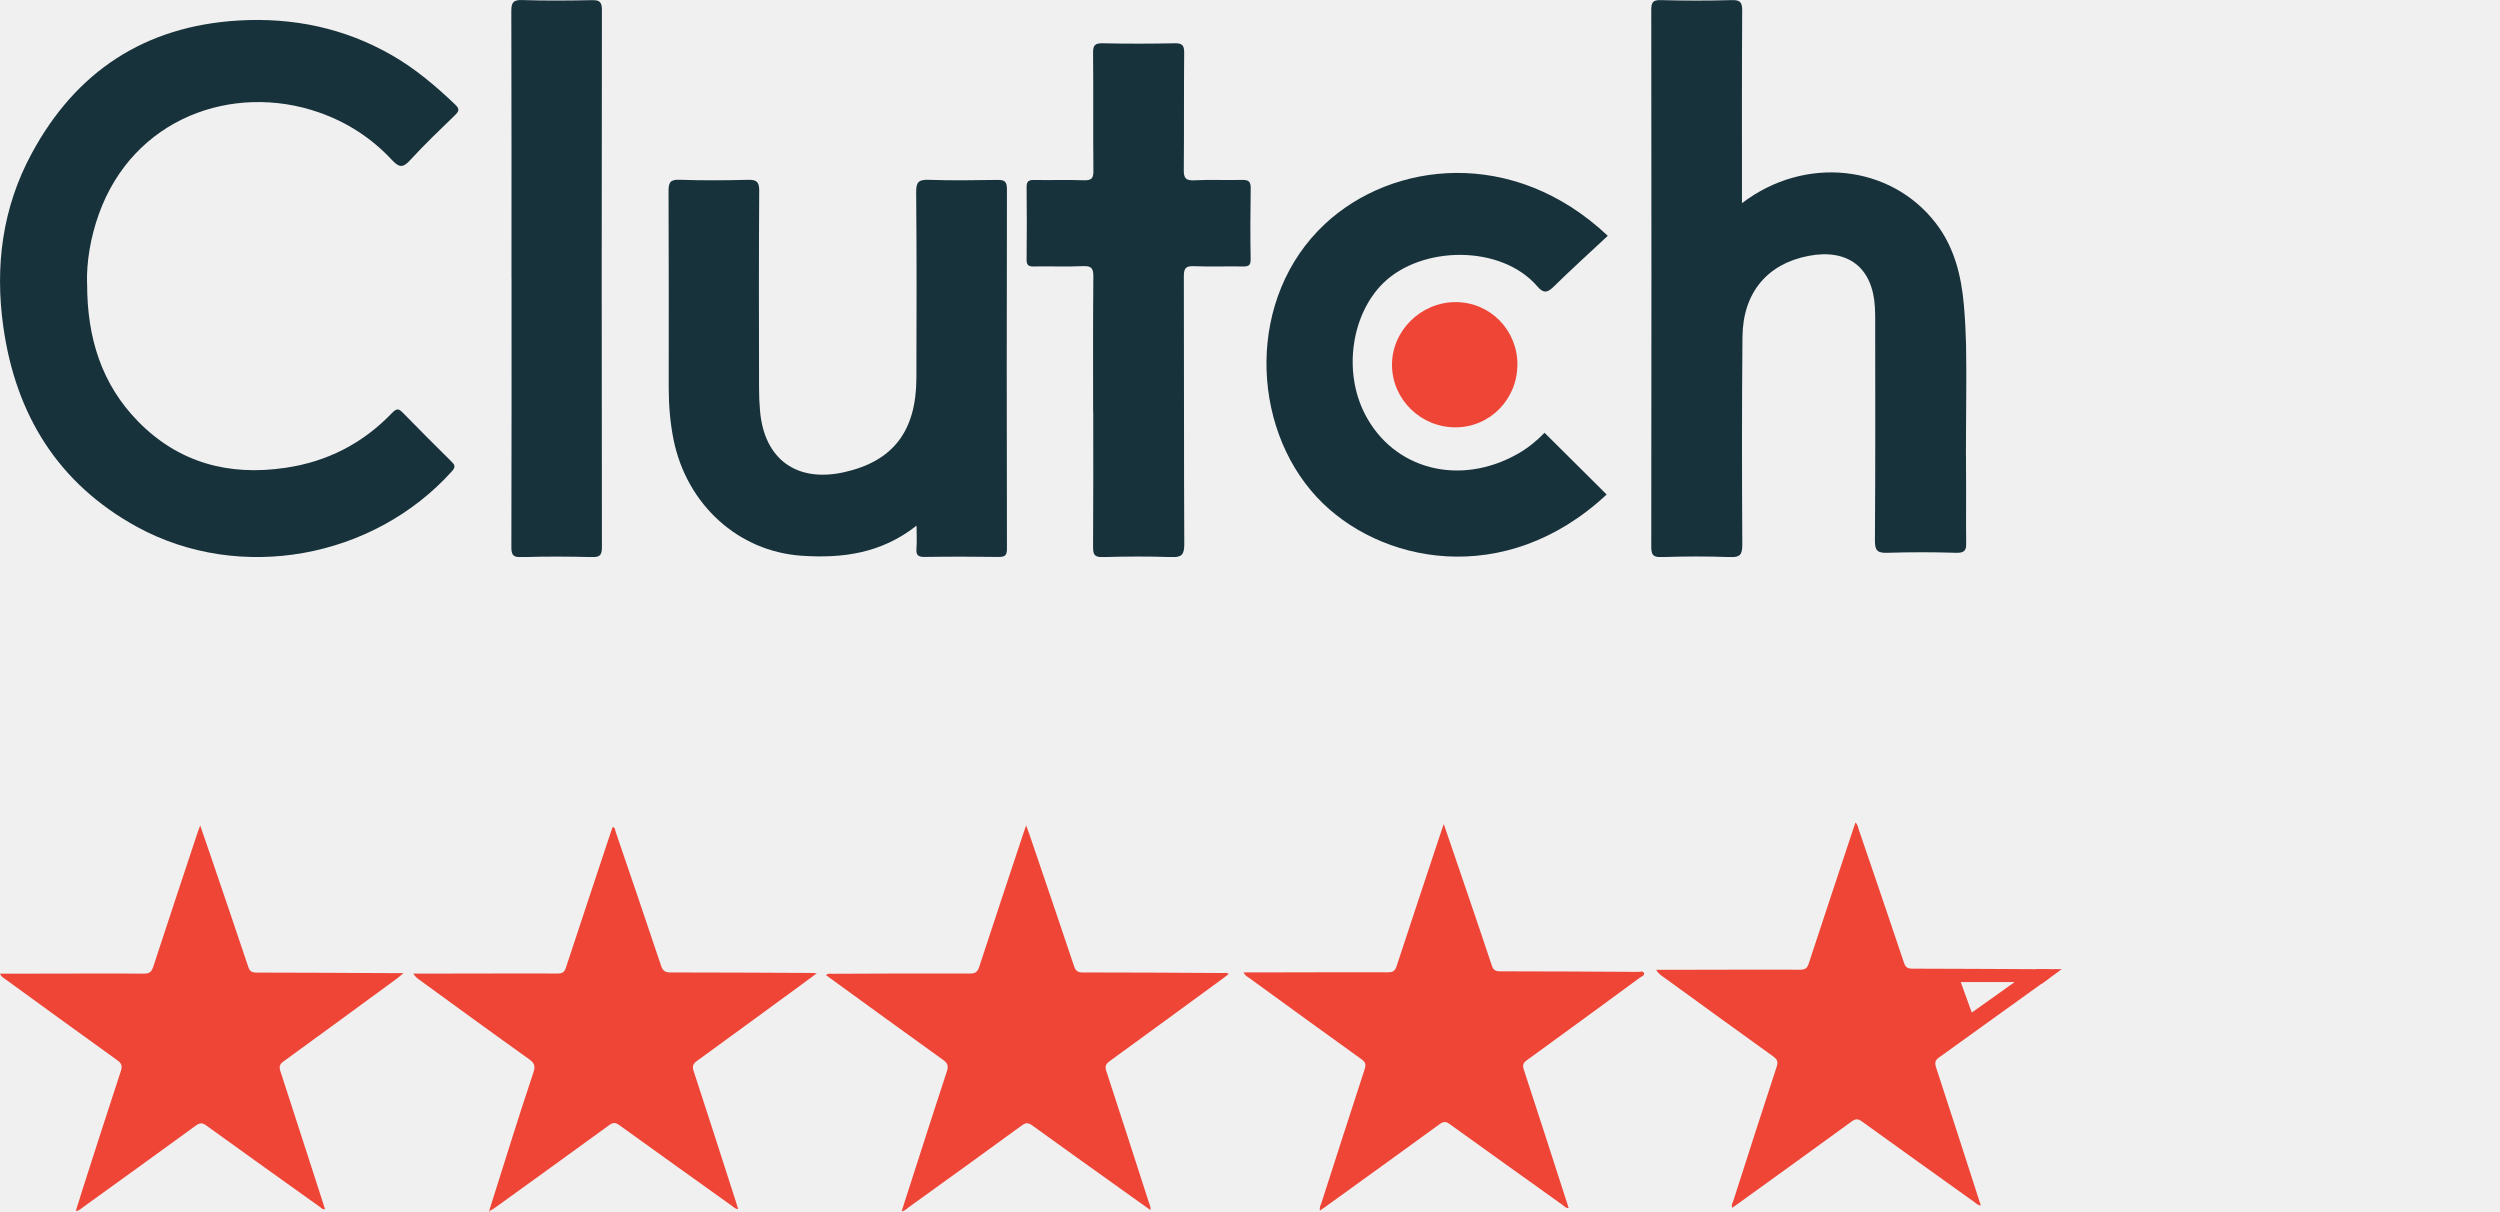
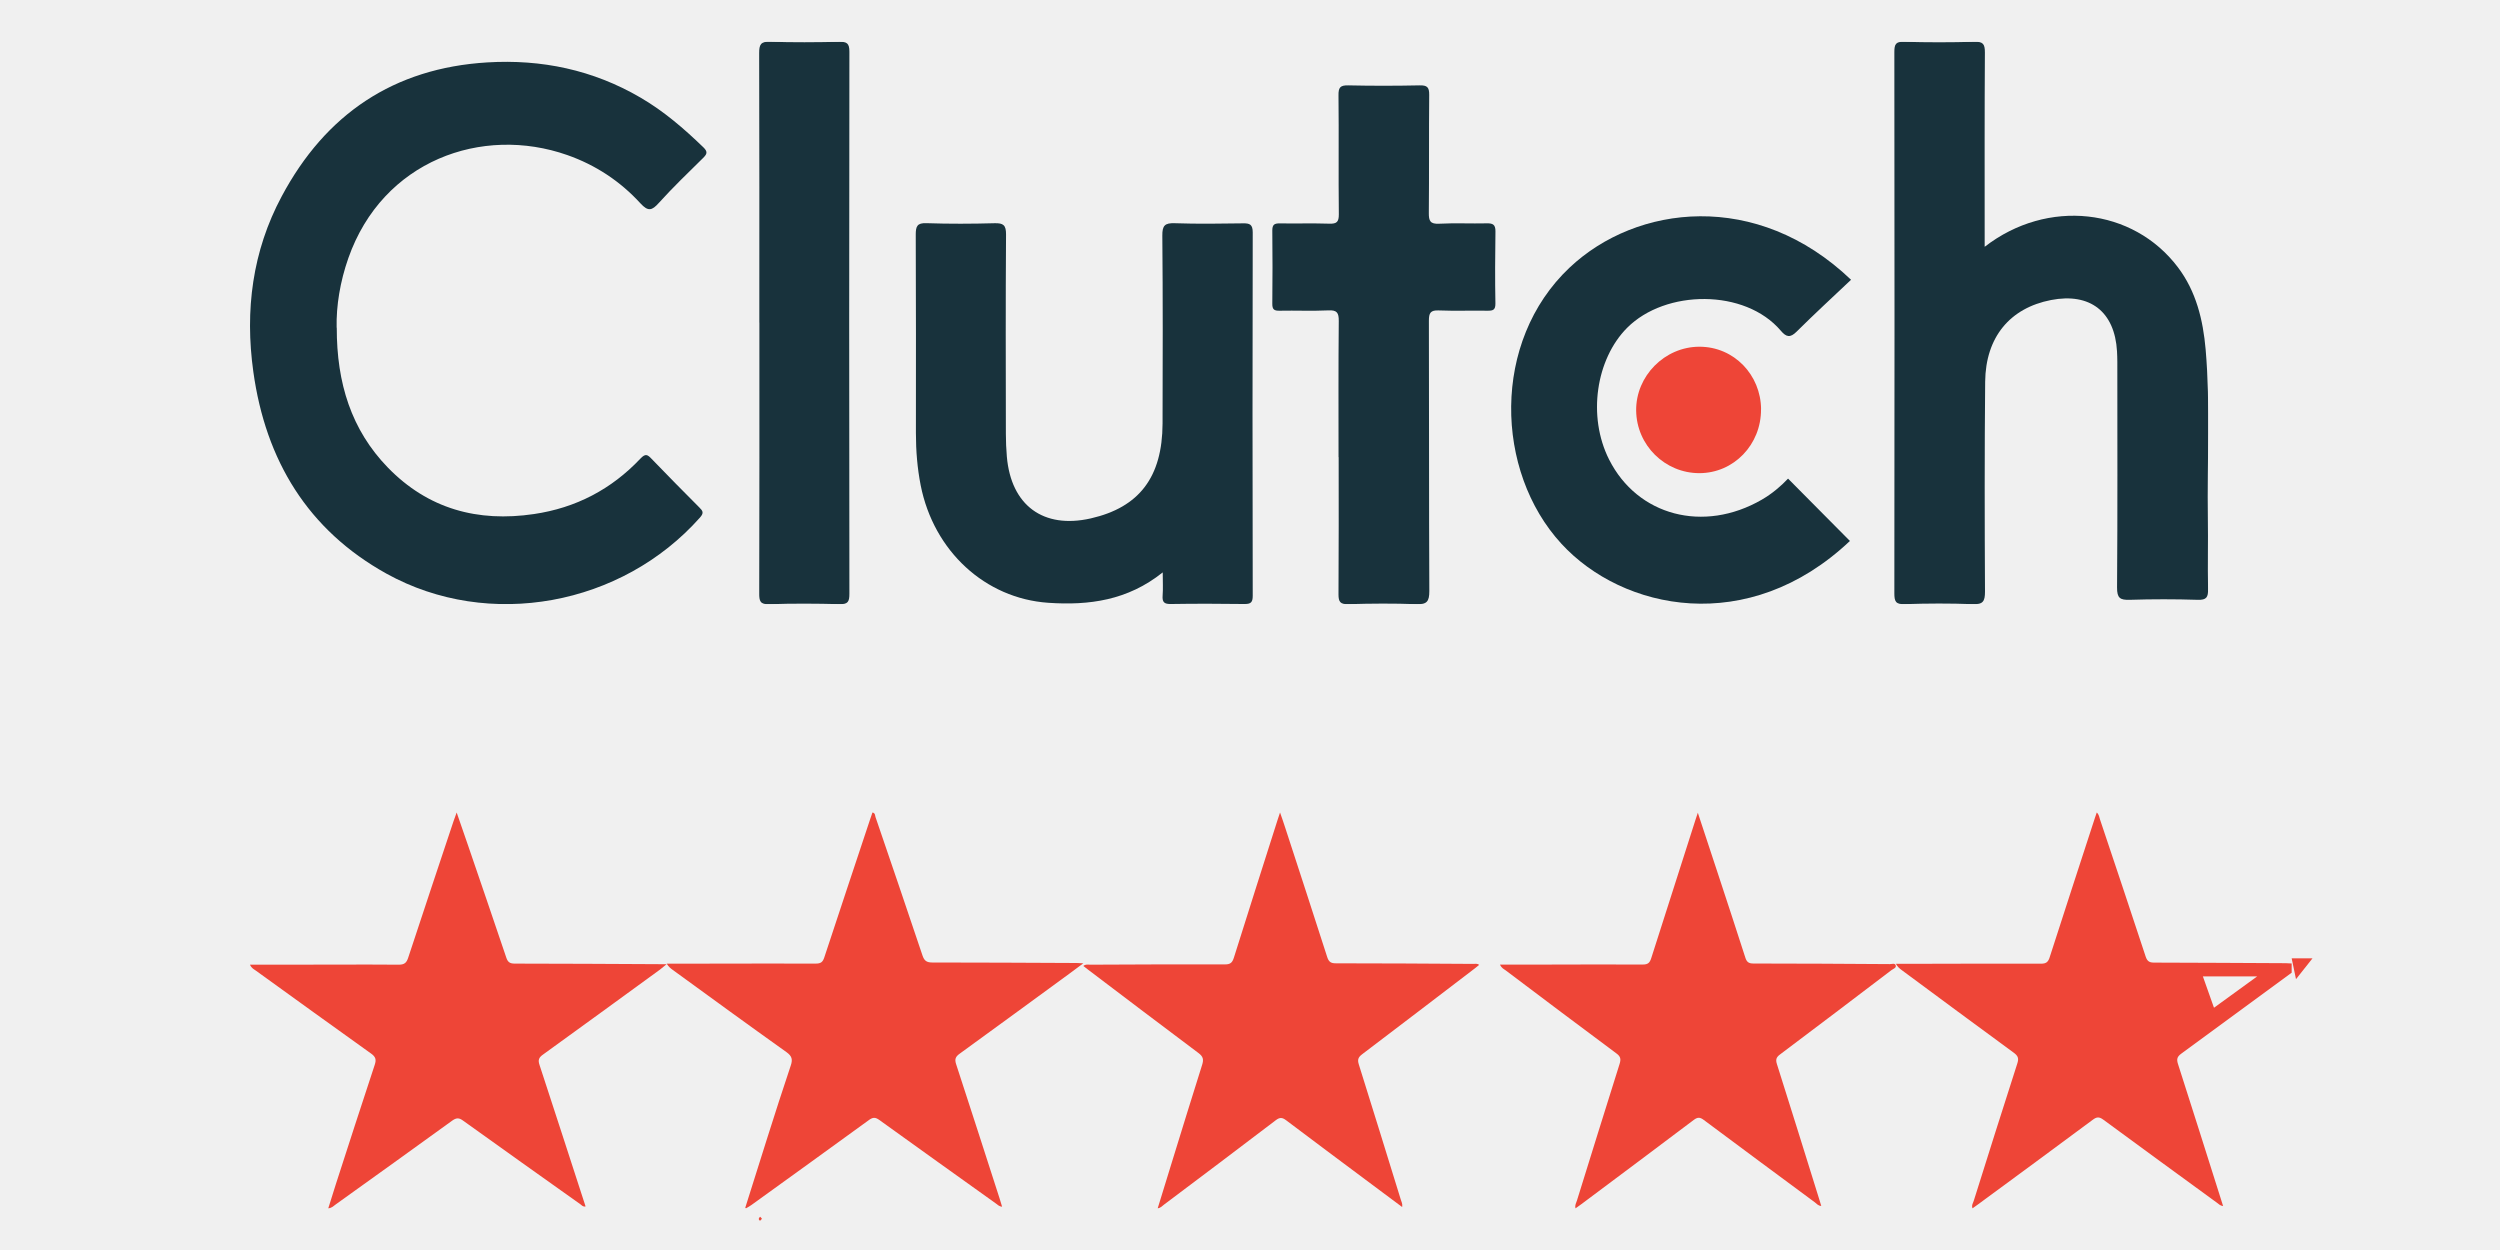
- <svg xmlns="http://www.w3.org/2000/svg" width="359" height="174" viewBox="0 0 359 174" fill="none">
-   <g clip-path="url(#clip0_42_76)">
-     <mask id="mask0_42_76" style="mask-type:luminance" maskUnits="userSpaceOnUse" x="0" y="0" width="283" height="80">
-       <path d="M282.4 0H0V80H282.4V0Z" fill="white" />
-     </mask>
-     <g mask="url(#mask0_42_76)">
-       <path d="M250.171 29.158C259.209 22.27 271.53 23.634 278.008 32.082C280.632 35.498 281.639 39.564 282.011 43.772C282.709 51.745 282.21 59.742 282.329 67.723C282.384 71.091 282.289 74.468 282.36 77.836C282.384 79.009 282.154 79.421 280.87 79.382C277.595 79.278 274.321 79.278 271.054 79.382C269.667 79.421 269.231 79.136 269.239 77.638C269.318 66.931 269.278 56.223 269.278 45.516C269.278 45.032 269.255 44.541 269.231 44.05C268.906 38.407 265.346 35.672 259.725 36.742C253.771 37.884 250.282 42.037 250.219 48.369C250.124 58.316 250.139 68.262 250.195 78.209C250.195 79.627 249.894 80.055 248.419 80C245.153 79.873 241.87 79.889 238.604 80C237.311 80.039 237.121 79.611 237.121 78.454C237.153 52.791 237.153 27.137 237.121 1.474C237.121 0.388 237.311 -0.024 238.509 0.016C241.886 0.111 245.271 0.111 248.657 0.016C249.902 -0.024 250.187 0.333 250.179 1.545C250.124 10.081 250.147 18.617 250.147 27.152V29.166V29.15L250.171 29.158Z" fill="#18323C" />
-       <path d="M12.511 40.681C12.495 48.559 14.612 55.217 19.877 60.567C25.672 66.455 32.84 68.373 40.95 67.184C46.992 66.305 52.105 63.673 56.3 59.298C57.045 58.522 57.33 58.736 57.909 59.33C60.184 61.66 62.492 63.967 64.807 66.257C65.29 66.733 65.488 67.01 64.902 67.668C53.62 80.214 34.457 83.733 19.686 75.665C8.349 69.459 2.252 59.56 0.476 46.927C-0.753 38.217 0.341 29.792 4.567 22.009C10.902 10.287 20.757 3.757 34.211 2.948C42.044 2.481 49.457 4.01 56.291 7.941C59.661 9.875 62.595 12.372 65.393 15.043C66.075 15.692 65.869 16.025 65.314 16.564C63.165 18.657 60.985 20.717 58.971 22.92C57.956 24.038 57.417 24.189 56.3 22.992C53.382 19.845 49.846 17.547 45.763 16.128C33.442 11.856 19.123 16.929 14.184 30.775C12.987 34.135 12.424 37.583 12.495 40.666L12.511 40.681Z" fill="#18323C" />
-       <path d="M131.603 75.491C126.568 79.461 120.995 80.206 115.096 79.802C106.026 79.184 98.605 72.471 96.718 63.111C96.226 60.654 96.028 58.173 96.028 55.669C96.028 46.269 96.052 36.87 96.004 27.462C96.004 26.265 96.195 25.758 97.566 25.814C100.833 25.925 104.115 25.909 107.382 25.822C108.626 25.79 109.031 26.083 109.023 27.407C108.959 36.862 108.983 46.317 108.999 55.772C108.999 56.858 109.047 57.944 109.142 59.022C109.752 65.964 114.406 69.333 121.24 67.803C128.233 66.234 131.563 61.93 131.595 54.322C131.626 45.406 131.642 36.497 131.563 27.589C131.547 26.139 131.928 25.774 133.363 25.822C136.629 25.933 139.904 25.885 143.178 25.837C144.161 25.822 144.597 25.98 144.597 27.129C144.558 44.351 144.558 61.581 144.597 78.804C144.597 79.731 144.336 79.984 143.416 79.977C139.872 79.929 136.328 79.921 132.784 79.977C131.856 79.992 131.531 79.731 131.603 78.796C131.682 77.789 131.619 76.767 131.619 75.491H131.603Z" fill="#18323C" />
-       <path d="M230.866 33.874C228.241 36.323 225.585 38.732 223.024 41.244C222.097 42.156 221.534 42.021 220.749 41.11C215.58 35.11 204.123 35.229 198.597 40.69C194.102 45.136 192.841 53.283 195.989 59.434C200.08 67.438 209.625 69.911 217.99 65.148C219.465 64.308 220.749 63.238 221.795 62.144C224.792 65.124 227.758 68.072 230.715 71.013C216.071 84.668 197.939 80.896 189.099 71.393C179.514 61.106 178.998 42.639 190.296 32.13C199.921 23.174 217.284 21.05 230.873 33.858L230.866 33.874Z" fill="#18323C" />
-       <path d="M156.973 59.085C156.973 52.641 156.942 46.19 157.005 39.746C157.021 38.534 156.735 38.153 155.491 38.217C153.152 38.328 150.805 38.217 148.458 38.264C147.705 38.28 147.412 38.098 147.42 37.282C147.459 33.802 147.459 30.323 147.42 26.852C147.42 26.059 147.689 25.837 148.458 25.845C150.86 25.885 153.255 25.805 155.657 25.885C156.712 25.916 157.021 25.639 157.013 24.545C156.949 18.91 157.029 13.275 156.965 7.648C156.949 6.507 157.211 6.19 158.377 6.214C161.81 6.293 165.25 6.285 168.675 6.214C169.73 6.198 170.055 6.459 170.047 7.553C169.992 13.148 170.047 18.744 169.992 24.339C169.976 25.496 170.19 25.956 171.482 25.893C173.765 25.774 176.065 25.893 178.348 25.837C179.22 25.821 179.609 26.012 179.601 26.978C179.553 30.394 179.529 33.81 179.593 37.226C179.609 38.177 179.228 38.272 178.451 38.264C176.104 38.225 173.758 38.32 171.419 38.225C170.229 38.177 170 38.581 170 39.683C170.039 52.507 170 65.33 170.063 78.145C170.063 79.635 169.698 80.055 168.208 80C164.941 79.881 161.667 79.905 158.4 80C157.243 80.032 156.957 79.699 156.965 78.589C157.013 72.09 156.989 65.591 156.989 59.093L156.973 59.085Z" fill="#18323C" />
-       <path d="M73.449 39.952C73.449 27.184 73.464 14.408 73.425 1.64C73.425 0.443 73.623 -0.04 74.979 0.008C78.301 0.119 81.631 0.087 84.96 0.023C86.047 -0 86.435 0.214 86.435 1.41C86.396 27.121 86.396 52.823 86.435 78.533C86.435 79.627 86.229 80.031 85.032 80C81.654 79.912 78.269 79.889 74.891 80.008C73.56 80.055 73.425 79.564 73.433 78.438C73.472 65.615 73.457 52.783 73.457 39.96L73.449 39.952Z" fill="#18323C" />
-       <path d="M217.895 52.284C217.927 57.309 213.978 61.351 209.031 61.367C204.044 61.383 199.945 57.396 199.89 52.466C199.834 47.545 204.012 43.384 209.015 43.384C214.018 43.384 217.871 47.402 217.903 52.284H217.895Z" fill="#EE4537" />
+ <svg xmlns="http://www.w3.org/2000/svg" xmlns:xlink="http://www.w3.org/1999/xlink" width="120px" height="60px" viewBox="0 0 120 60" version="1.1">
+   <defs>
+     <rect id="path-1" x="0" y="0" width="120" height="60" />
+     <polygon id="path-3" points="94 0 0 0 0 27 94 27" />
+   </defs>
+   <g id="Page-1" stroke="none" stroke-width="1" fill="none" fill-rule="evenodd">
+     <g id="Group-2">
+       <mask id="mask-2" fill="white">
+         <use xlink:href="#path-1" />
+       </mask>
+       <g id="Rectangle" />
+       <g id="clutch" mask="url(#mask-2)">
+         <g transform="translate(12, 2)">
+           <g id="Clipped" stroke-width="1" fill="none" fill-rule="evenodd">
+             <mask id="mask-4" fill="white">
+               <use xlink:href="#path-3" />
+             </mask>
+             <g id="Path" />
+             <g id="Group" mask="url(#mask-4)" fill-rule="nonzero">
+               <g transform="translate(0.000813, 0.001483)" id="Path">
+                 <path d="M83.271,9.839 C86.28,7.515 90.381,7.975 92.537,10.826 C93.411,11.979 93.746,13.351 93.87,14.772 C94.102,17.463 93.936,20.162 93.976,22.855 C93.994,23.992 93.962,25.131 93.986,26.268 C93.994,26.664 93.917,26.803 93.49,26.79 C92.4,26.755 91.31,26.755 90.223,26.79 C89.761,26.803 89.616,26.707 89.618,26.201 C89.645,22.588 89.631,18.974 89.631,15.36 C89.631,15.197 89.624,15.031 89.616,14.865 C89.508,12.961 88.323,12.038 86.452,12.399 C84.47,12.784 83.308,14.186 83.287,16.323 C83.256,19.68 83.261,23.037 83.279,26.394 C83.279,26.873 83.179,27.017 82.688,26.998 C81.601,26.956 80.508,26.961 79.421,26.998 C78.991,27.012 78.928,26.867 78.928,26.477 C78.938,17.816 78.938,9.157 78.928,0.496 C78.928,0.13 78.991,-0.01 79.39,0.004 C80.514,0.036 81.64,0.036 82.767,0.004 C83.182,-0.01 83.277,0.111 83.274,0.52 C83.256,3.401 83.263,6.282 83.263,9.162 L83.263,9.842 L83.263,9.837 L83.271,9.839 Z" fill="#18323C" />
+                 <path d="M4.164,13.729 C4.158,16.387 4.863,18.634 6.615,20.44 C8.544,22.427 10.93,23.074 13.63,22.673 C15.641,22.376 17.343,21.488 18.739,20.012 C18.987,19.75 19.082,19.822 19.275,20.022 C20.032,20.809 20.8,21.587 21.571,22.36 C21.732,22.521 21.798,22.614 21.602,22.836 C17.847,27.071 11.469,28.258 6.552,25.535 C2.778,23.441 0.749,20.1 0.158,15.836 C-0.251,12.897 0.113,10.053 1.519,7.427 C3.628,3.47 6.908,1.266 11.387,0.994 C13.994,0.836 16.462,1.352 18.736,2.679 C19.858,3.331 20.835,4.174 21.766,5.075 C21.993,5.295 21.924,5.407 21.74,5.589 C21.024,6.295 20.299,6.991 19.628,7.734 C19.291,8.111 19.111,8.162 18.739,7.758 C17.768,6.696 16.591,5.921 15.232,5.442 C11.131,4 6.365,5.712 4.721,10.385 C4.322,11.519 4.135,12.683 4.158,13.723 L4.164,13.729 Z" fill="#18323C" />
+                 <path d="M43.805,25.477 C42.129,26.817 40.274,27.068 38.31,26.932 C35.291,26.723 32.821,24.458 32.193,21.299 C32.029,20.469 31.963,19.632 31.963,18.787 C31.963,15.614 31.971,12.442 31.955,9.267 C31.955,8.863 32.019,8.692 32.475,8.711 C33.563,8.748 34.655,8.743 35.742,8.713 C36.157,8.703 36.291,8.802 36.289,9.248 C36.267,12.439 36.275,15.63 36.281,18.822 C36.281,19.188 36.297,19.554 36.328,19.918 C36.531,22.261 38.081,23.398 40.355,22.882 C42.683,22.352 43.791,20.9 43.802,18.332 C43.812,15.323 43.818,12.316 43.791,9.31 C43.786,8.82 43.913,8.697 44.391,8.713 C45.478,8.751 46.568,8.735 47.658,8.719 C47.985,8.713 48.13,8.767 48.13,9.155 C48.117,14.967 48.117,20.782 48.13,26.595 C48.13,26.908 48.043,26.993 47.737,26.991 C46.557,26.975 45.377,26.972 44.198,26.991 C43.889,26.996 43.781,26.908 43.805,26.592 C43.831,26.252 43.81,25.907 43.81,25.477 L43.805,25.477 Z" fill="#18323C" />
+                 <path d="M76.846,11.431 C75.972,12.257 75.088,13.071 74.235,13.919 C73.927,14.226 73.739,14.181 73.478,13.873 C71.757,11.848 67.944,11.888 66.104,13.731 C64.608,15.232 64.188,17.982 65.236,20.057 C66.598,22.759 69.775,23.593 72.56,21.986 C73.051,21.702 73.478,21.341 73.826,20.972 C74.824,21.978 75.811,22.973 76.795,23.965 C71.921,28.574 65.885,27.301 62.943,24.094 C59.752,20.622 59.581,14.389 63.341,10.842 C66.545,7.82 72.325,7.103 76.848,11.426 L76.846,11.431 Z" fill="#18323C" />
+                 <path d="M52.249,19.94 C52.249,17.765 52.239,15.588 52.26,13.413 C52.265,13.004 52.17,12.875 51.756,12.897 C50.978,12.934 50.196,12.897 49.415,12.913 C49.164,12.918 49.067,12.857 49.07,12.581 C49.083,11.407 49.083,10.233 49.07,9.061 C49.07,8.793 49.159,8.719 49.415,8.721 C50.215,8.735 51.012,8.708 51.811,8.735 C52.163,8.745 52.265,8.652 52.263,8.283 C52.241,6.381 52.268,4.479 52.247,2.58 C52.241,2.195 52.329,2.088 52.717,2.096 C53.859,2.122 55.004,2.12 56.145,2.096 C56.496,2.09 56.604,2.179 56.601,2.548 C56.583,4.436 56.601,6.325 56.583,8.213 C56.578,8.604 56.649,8.759 57.079,8.737 C57.839,8.697 58.604,8.737 59.364,8.719 C59.655,8.713 59.784,8.777 59.781,9.104 C59.765,10.257 59.757,11.409 59.779,12.562 C59.784,12.883 59.657,12.915 59.399,12.913 C58.617,12.899 57.836,12.931 57.058,12.899 C56.662,12.883 56.586,13.02 56.586,13.392 C56.599,17.719 56.586,22.047 56.607,26.373 C56.607,26.875 56.485,27.017 55.989,26.999 C54.902,26.958 53.812,26.966 52.724,26.999 C52.339,27.009 52.244,26.897 52.247,26.522 C52.263,24.329 52.255,22.136 52.255,19.942 L52.249,19.94 Z" fill="#18323C" />
+                 <path d="M24.447,13.482 C24.447,9.173 24.453,4.861 24.439,0.552 C24.439,0.148 24.505,-0.015 24.957,0.001 C26.062,0.039 27.171,0.028 28.279,0.006 C28.641,-0.002 28.77,0.071 28.77,0.475 C28.757,9.152 28.757,17.826 28.77,26.504 C28.77,26.873 28.702,27.009 28.303,26.998 C27.179,26.969 26.052,26.961 24.928,27.001 C24.484,27.017 24.439,26.851 24.442,26.471 C24.455,22.144 24.45,17.813 24.45,13.485 L24.447,13.482 Z" fill="#18323C" />
+                 <path d="M72.528,17.644 C72.539,19.34 71.224,20.704 69.577,20.71 C67.918,20.715 66.553,19.37 66.535,17.706 C66.516,16.045 67.907,14.641 69.572,14.641 C71.237,14.641 72.52,15.997 72.531,17.644 L72.528,17.644 Z" fill="#EE4537" />
+               </g>
+             </g>
+           </g>
+           <path d="M23.77,55.979 C24.125,54.85 24.48,53.721 24.838,52.591 C25.204,51.441 25.569,50.295 25.955,49.151 C26.056,48.856 26.017,48.693 25.75,48.502 C23.92,47.199 22.104,45.875 20.289,44.554 C20.188,44.481 20.09,44.401 20,44.255 C20.574,44.255 21.148,44.255 21.725,44.255 C23.537,44.255 25.353,44.245 27.165,44.252 C27.398,44.252 27.492,44.179 27.565,43.96 C28.296,41.739 29.037,39.522 29.774,37.302 C29.805,37.201 29.844,37.104 29.878,37 C30.014,37.024 30,37.142 30.024,37.219 C30.779,39.432 31.537,41.642 32.278,43.859 C32.362,44.109 32.47,44.2 32.744,44.2 C35.057,44.2 37.367,44.214 39.68,44.224 C39.76,44.224 39.844,44.231 40,44.238 C39.736,44.436 39.531,44.589 39.322,44.742 C37.569,46.024 35.816,47.306 34.059,48.581 C33.868,48.72 33.816,48.838 33.892,49.075 C34.598,51.226 35.287,53.38 35.983,55.534 C36.021,55.653 36.056,55.774 36.101,55.924 C35.958,55.91 35.889,55.83 35.812,55.774 C33.941,54.436 32.07,53.102 30.205,51.757 C30.017,51.622 29.899,51.625 29.715,51.757 C27.84,53.123 25.955,54.478 24.073,55.837 C23.99,55.899 23.896,55.948 23.805,56 C23.795,55.99 23.784,55.979 23.774,55.969 L23.77,55.979 Z" id="Path" fill="#EE4537" fill-rule="nonzero" />
+           <path d="M0,44.305 C0.605,44.305 1.186,44.305 1.763,44.305 C3.555,44.305 5.346,44.291 7.141,44.305 C7.423,44.305 7.517,44.205 7.597,43.959 C8.313,41.778 9.043,39.603 9.767,37.425 C9.805,37.308 9.85,37.19 9.92,37 C10.115,37.563 10.289,38.061 10.459,38.559 C11.075,40.364 11.697,42.165 12.303,43.969 C12.376,44.19 12.483,44.253 12.71,44.253 C15.009,44.253 17.311,44.27 19.61,44.28 C19.711,44.28 19.812,44.28 20,44.28 C19.85,44.401 19.767,44.474 19.68,44.54 C17.809,45.902 15.937,47.267 14.059,48.623 C13.861,48.764 13.819,48.882 13.896,49.114 C14.609,51.284 15.311,53.459 16.017,55.63 C16.045,55.72 16.073,55.806 16.108,55.91 C15.983,55.938 15.923,55.851 15.857,55.803 C13.979,54.468 12.097,53.134 10.226,51.789 C10.028,51.644 9.903,51.651 9.708,51.789 C7.85,53.137 5.983,54.472 4.118,55.81 C4.017,55.882 3.934,55.983 3.757,56 C3.882,55.602 3.997,55.226 4.118,54.849 C4.737,52.937 5.353,51.022 5.986,49.114 C6.07,48.864 6.035,48.73 5.816,48.574 C3.965,47.253 2.122,45.919 0.278,44.588 C0.188,44.523 0.077,44.478 0,44.308 L0,44.305 Z" id="Path" fill="#EE4537" fill-rule="nonzero" />
+           <path d="M43.569,56 C43.791,55.275 44.009,54.563 44.228,53.858 C44.718,52.277 45.201,50.695 45.701,49.116 C45.784,48.857 45.754,48.716 45.529,48.547 C43.774,47.234 42.03,45.908 40.282,44.585 C40.192,44.519 40.106,44.45 40,44.367 C40.116,44.27 40.225,44.305 40.328,44.305 C42.487,44.295 44.648,44.284 46.807,44.291 C47.059,44.291 47.151,44.205 47.227,43.967 C47.919,41.76 48.624,39.556 49.326,37.349 C49.356,37.252 49.392,37.155 49.442,37 C49.538,37.276 49.618,37.501 49.69,37.729 C50.366,39.798 51.041,41.87 51.707,43.942 C51.783,44.177 51.892,44.239 52.117,44.239 C54.319,44.239 56.517,44.253 58.718,44.267 C58.805,44.267 58.898,44.236 59,44.315 C58.907,44.391 58.821,44.46 58.735,44.526 C56.951,45.887 55.17,47.251 53.382,48.605 C53.196,48.747 53.15,48.861 53.223,49.092 C53.902,51.251 54.567,53.413 55.236,55.575 C55.269,55.682 55.329,55.782 55.305,55.938 C54.709,55.492 54.127,55.06 53.544,54.625 C52.273,53.675 50.998,52.729 49.733,51.772 C49.548,51.634 49.432,51.624 49.24,51.769 C47.456,53.13 45.661,54.477 43.87,55.824 C43.784,55.89 43.711,55.983 43.562,56 L43.569,56 Z" id="Path" fill="#EE4537" fill-rule="nonzero" />
+           <path d="M69.492,37 C69.838,38.055 70.161,39.027 70.481,39.999 C70.913,41.319 71.353,42.639 71.776,43.966 C71.846,44.19 71.952,44.249 72.169,44.249 C74.35,44.249 76.533,44.263 78.714,44.277 C78.811,44.277 78.951,44.222 78.991,44.325 C79.041,44.463 78.877,44.501 78.794,44.563 C77.013,45.918 75.228,47.272 73.437,48.617 C73.257,48.751 73.224,48.865 73.294,49.082 C73.98,51.246 74.652,53.411 75.328,55.58 C75.358,55.676 75.388,55.772 75.421,55.886 C75.275,55.879 75.202,55.783 75.119,55.717 C73.334,54.397 71.553,53.08 69.775,51.753 C69.598,51.622 69.485,51.619 69.305,51.753 C67.511,53.108 65.706,54.452 63.905,55.8 C63.815,55.866 63.725,55.931 63.626,56 C63.582,55.848 63.659,55.735 63.695,55.621 C64.375,53.432 65.054,51.246 65.743,49.061 C65.813,48.833 65.786,48.713 65.593,48.568 C63.812,47.245 62.041,45.911 60.27,44.576 C60.183,44.511 60.073,44.47 60,44.301 C60.579,44.301 61.132,44.301 61.685,44.301 C63.409,44.301 65.137,44.287 66.862,44.297 C67.101,44.297 67.191,44.211 67.261,43.987 C67.964,41.774 68.673,39.565 69.382,37.355 C69.412,37.265 69.439,37.176 69.499,37.003 L69.492,37 Z" id="Path" fill="#EE4537" fill-rule="nonzero" />
+           <path d="M24.579,56.495 C24.579,56.495 24.488,56.605 24.478,56.595 C24.387,56.525 24.417,56.464 24.488,56.404 C24.518,56.434 24.548,56.464 24.568,56.495 L24.579,56.495 Z" id="Path" fill="#EE4537" fill-rule="nonzero" />
+           <path d="M97.731,44.233 C95.619,44.223 93.507,44.209 91.395,44.205 C91.174,44.205 91.069,44.143 90.994,43.922 C90.271,41.724 89.537,39.53 88.801,37.336 C88.763,37.228 88.756,37.097 88.644,37 C88.611,37.1 88.583,37.18 88.556,37.259 C87.829,39.488 87.103,41.717 86.383,43.953 C86.311,44.181 86.21,44.257 85.968,44.257 C84.209,44.25 82.447,44.257 80.688,44.261 C80.124,44.261 79.564,44.261 79,44.261 C79.085,44.413 79.18,44.489 79.279,44.562 C81.071,45.887 82.861,47.216 84.661,48.531 C84.865,48.68 84.912,48.801 84.831,49.047 C84.124,51.241 83.432,53.435 82.742,55.633 C82.708,55.744 82.623,55.851 82.681,56 C82.783,55.927 82.875,55.865 82.966,55.796 C84.797,54.449 86.627,53.107 88.451,51.75 C88.641,51.608 88.76,51.598 88.957,51.743 C90.77,53.079 92.59,54.401 94.407,55.727 C94.492,55.789 94.567,55.875 94.709,55.892 C94.668,55.765 94.638,55.664 94.607,55.567 C93.921,53.401 93.239,51.234 92.543,49.071 C92.471,48.846 92.499,48.725 92.695,48.58 C94.373,47.344 98,44.69 98,44.69 L98,44.247 C97.908,44.243 97.813,44.233 97.721,44.233 L97.731,44.233 Z M94.271,46.372 L93.738,44.866 L96.346,44.866 L94.271,46.372 Z" id="Shape" fill="#EE4537" fill-rule="nonzero" />
+           <polygon id="Path" fill="#EE4537" fill-rule="nonzero" points="98 44 98.208 45 99 44" />
+         </g>
+       </g>
    </g>
-     <path d="M70.27 173.799C71.298 170.524 72.326 167.25 73.365 163.975C74.423 160.64 75.481 157.316 76.6 154.001C76.892 153.144 76.781 152.671 76.005 152.117C70.704 148.339 65.442 144.5 60.181 140.671C59.889 140.46 59.607 140.228 59.345 139.805C61.008 139.805 62.671 139.805 64.344 139.805C69.595 139.805 74.856 139.775 80.107 139.795C80.782 139.795 81.055 139.583 81.266 138.948C83.383 132.51 85.53 126.082 87.666 119.644C87.757 119.352 87.868 119.07 87.969 118.768C88.362 118.838 88.322 119.181 88.392 119.402C90.579 125.82 92.776 132.228 94.923 138.656C95.165 139.382 95.478 139.644 96.274 139.644C102.976 139.644 109.669 139.684 116.371 139.714C116.603 139.714 116.845 139.734 117.298 139.754C116.532 140.329 115.938 140.772 115.333 141.215C110.253 144.933 105.173 148.651 100.084 152.348C99.529 152.751 99.378 153.094 99.6 153.779C101.646 160.016 103.641 166.262 105.657 172.509C105.768 172.852 105.869 173.204 106 173.638C105.587 173.597 105.385 173.366 105.163 173.204C99.741 169.325 94.319 165.456 88.916 161.557C88.372 161.164 88.029 161.174 87.495 161.557C82.062 165.517 76.6 169.446 71.147 173.386C70.905 173.567 70.633 173.708 70.371 173.859C70.341 173.829 70.311 173.799 70.28 173.769L70.27 173.799Z" fill="#EE4537" />
-     <path d="M0 139.815C1.754 139.815 3.437 139.815 5.11 139.815C10.301 139.815 15.491 139.775 20.692 139.815C21.508 139.815 21.78 139.523 22.012 138.807C24.088 132.45 26.205 126.113 28.302 119.765C28.412 119.423 28.543 119.08 28.745 118.526C29.309 120.168 29.813 121.619 30.307 123.07C32.091 128.329 33.895 133.578 35.649 138.838C35.861 139.482 36.173 139.664 36.828 139.664C43.49 139.664 50.163 139.714 56.825 139.744C57.117 139.744 57.409 139.744 57.954 139.744C57.52 140.097 57.278 140.309 57.026 140.5C51.604 144.47 46.181 148.449 40.739 152.399C40.164 152.812 40.043 153.155 40.265 153.83C42.331 160.157 44.367 166.494 46.413 172.822C46.494 173.083 46.575 173.335 46.675 173.638C46.312 173.718 46.141 173.466 45.95 173.325C40.507 169.436 35.054 165.547 29.632 161.628C29.057 161.205 28.695 161.225 28.13 161.628C22.748 165.557 17.336 169.446 11.933 173.345C11.641 173.557 11.399 173.849 10.885 173.9C11.248 172.741 11.581 171.643 11.933 170.545C13.727 164.973 15.511 159.391 17.346 153.83C17.588 153.104 17.487 152.711 16.852 152.258C11.49 148.409 6.148 144.52 0.806 140.641C0.544 140.45 0.222 140.319 0 139.825L0 139.815Z" fill="#EE4537" />
-     <path d="M129.473 173.95C130.149 171.834 130.814 169.759 131.479 167.703C132.971 163.089 134.442 158.474 135.964 153.87C136.216 153.114 136.126 152.701 135.44 152.208C130.098 148.379 124.787 144.51 119.465 140.651C119.193 140.46 118.931 140.258 118.608 140.016C118.961 139.734 119.294 139.835 119.606 139.835C126.178 139.805 132.759 139.775 139.331 139.795C140.097 139.795 140.379 139.543 140.611 138.848C142.717 132.41 144.864 125.982 147.001 119.543C147.091 119.261 147.202 118.979 147.353 118.526C147.646 119.332 147.888 119.987 148.109 120.652C150.165 126.687 152.221 132.732 154.247 138.777C154.479 139.462 154.812 139.644 155.497 139.644C162.2 139.644 168.892 139.684 175.594 139.724C175.856 139.724 176.139 139.634 176.451 139.865C176.169 140.087 175.907 140.288 175.645 140.48C170.212 144.45 164.79 148.429 159.347 152.379C158.783 152.792 158.642 153.124 158.863 153.799C160.93 160.096 162.956 166.404 164.991 172.711C165.092 173.023 165.274 173.315 165.203 173.769C163.389 172.469 161.615 171.209 159.841 169.94C155.971 167.169 152.09 164.409 148.24 161.618C147.676 161.215 147.323 161.185 146.739 161.608C141.306 165.577 135.843 169.507 130.391 173.436C130.129 173.628 129.907 173.9 129.453 173.95H129.473Z" fill="#EE4537" />
-     <path d="M207.313 118.294C208.361 121.377 209.338 124.218 210.306 127.059C211.616 130.918 212.947 134.777 214.227 138.656C214.438 139.311 214.761 139.482 215.416 139.482C222.018 139.482 228.629 139.523 235.231 139.563C235.523 139.563 235.947 139.402 236.068 139.704C236.219 140.107 235.725 140.218 235.473 140.399C230.081 144.359 224.678 148.318 219.256 152.248C218.712 152.641 218.611 152.973 218.823 153.608C220.899 159.935 222.935 166.262 224.981 172.6C225.072 172.882 225.162 173.164 225.263 173.496C224.82 173.476 224.598 173.194 224.346 173.003C218.944 169.144 213.551 165.295 208.169 161.416C207.635 161.033 207.292 161.023 206.748 161.416C201.316 165.376 195.853 169.305 190.4 173.244C190.128 173.436 189.856 173.627 189.554 173.829C189.423 173.386 189.654 173.053 189.765 172.721C191.821 166.323 193.877 159.935 195.964 153.547C196.175 152.882 196.095 152.53 195.51 152.107C190.118 148.238 184.756 144.339 179.394 140.439C179.132 140.248 178.799 140.127 178.578 139.633C180.331 139.633 182.004 139.633 183.678 139.633C188.898 139.633 194.129 139.593 199.35 139.623C200.076 139.623 200.348 139.371 200.56 138.717C202.686 132.248 204.833 125.79 206.98 119.332C207.071 119.07 207.151 118.808 207.333 118.304L207.313 118.294Z" fill="#EE4537" />
-     <path d="M70.361 173.89C70.361 173.89 70.27 174 70.26 173.99C70.169 173.92 70.2 173.859 70.27 173.799C70.3 173.829 70.331 173.859 70.351 173.89H70.361Z" fill="#EE4537" />
-     <path d="M293.416 139.18C287.147 139.15 280.878 139.109 274.609 139.099C273.954 139.099 273.642 138.918 273.42 138.273C271.273 131.875 269.096 125.488 266.909 119.1C266.798 118.788 266.778 118.405 266.445 118.123C266.345 118.415 266.264 118.646 266.183 118.878C264.026 125.367 261.87 131.855 259.733 138.364C259.521 139.029 259.219 139.25 258.503 139.25C253.282 139.23 248.051 139.25 242.83 139.26C241.157 139.26 239.494 139.26 237.821 139.26C238.073 139.704 238.355 139.925 238.648 140.137C243.969 143.996 249.281 147.865 254.623 151.693C255.228 152.127 255.369 152.479 255.127 153.195C253.03 159.582 250.974 165.97 248.928 172.368C248.827 172.69 248.575 173.003 248.747 173.436C249.049 173.224 249.321 173.043 249.593 172.841C255.026 168.922 260.458 165.013 265.871 161.063C266.435 160.65 266.788 160.62 267.373 161.043C272.755 164.932 278.157 168.781 283.549 172.64C283.801 172.821 284.023 173.073 284.446 173.123C284.325 172.751 284.235 172.459 284.144 172.176C282.108 165.869 280.082 159.562 278.016 153.265C277.804 152.61 277.885 152.258 278.469 151.834C283.448 148.238 294.213 140.51 294.213 140.51V139.22C293.941 139.21 293.658 139.18 293.386 139.18H293.416ZM283.146 145.406L281.564 141.024H289.304L283.146 145.406Z" fill="#EE4537" />
-     <path d="M292.389 139.17L293.155 141.296L296.067 139.17H292.389Z" fill="#EE4537" />
  </g>
-   <defs>
-     <clipPath id="clip0_42_76">
-       <rect width="359" height="174" fill="white" />
-     </clipPath>
-   </defs>
</svg>
